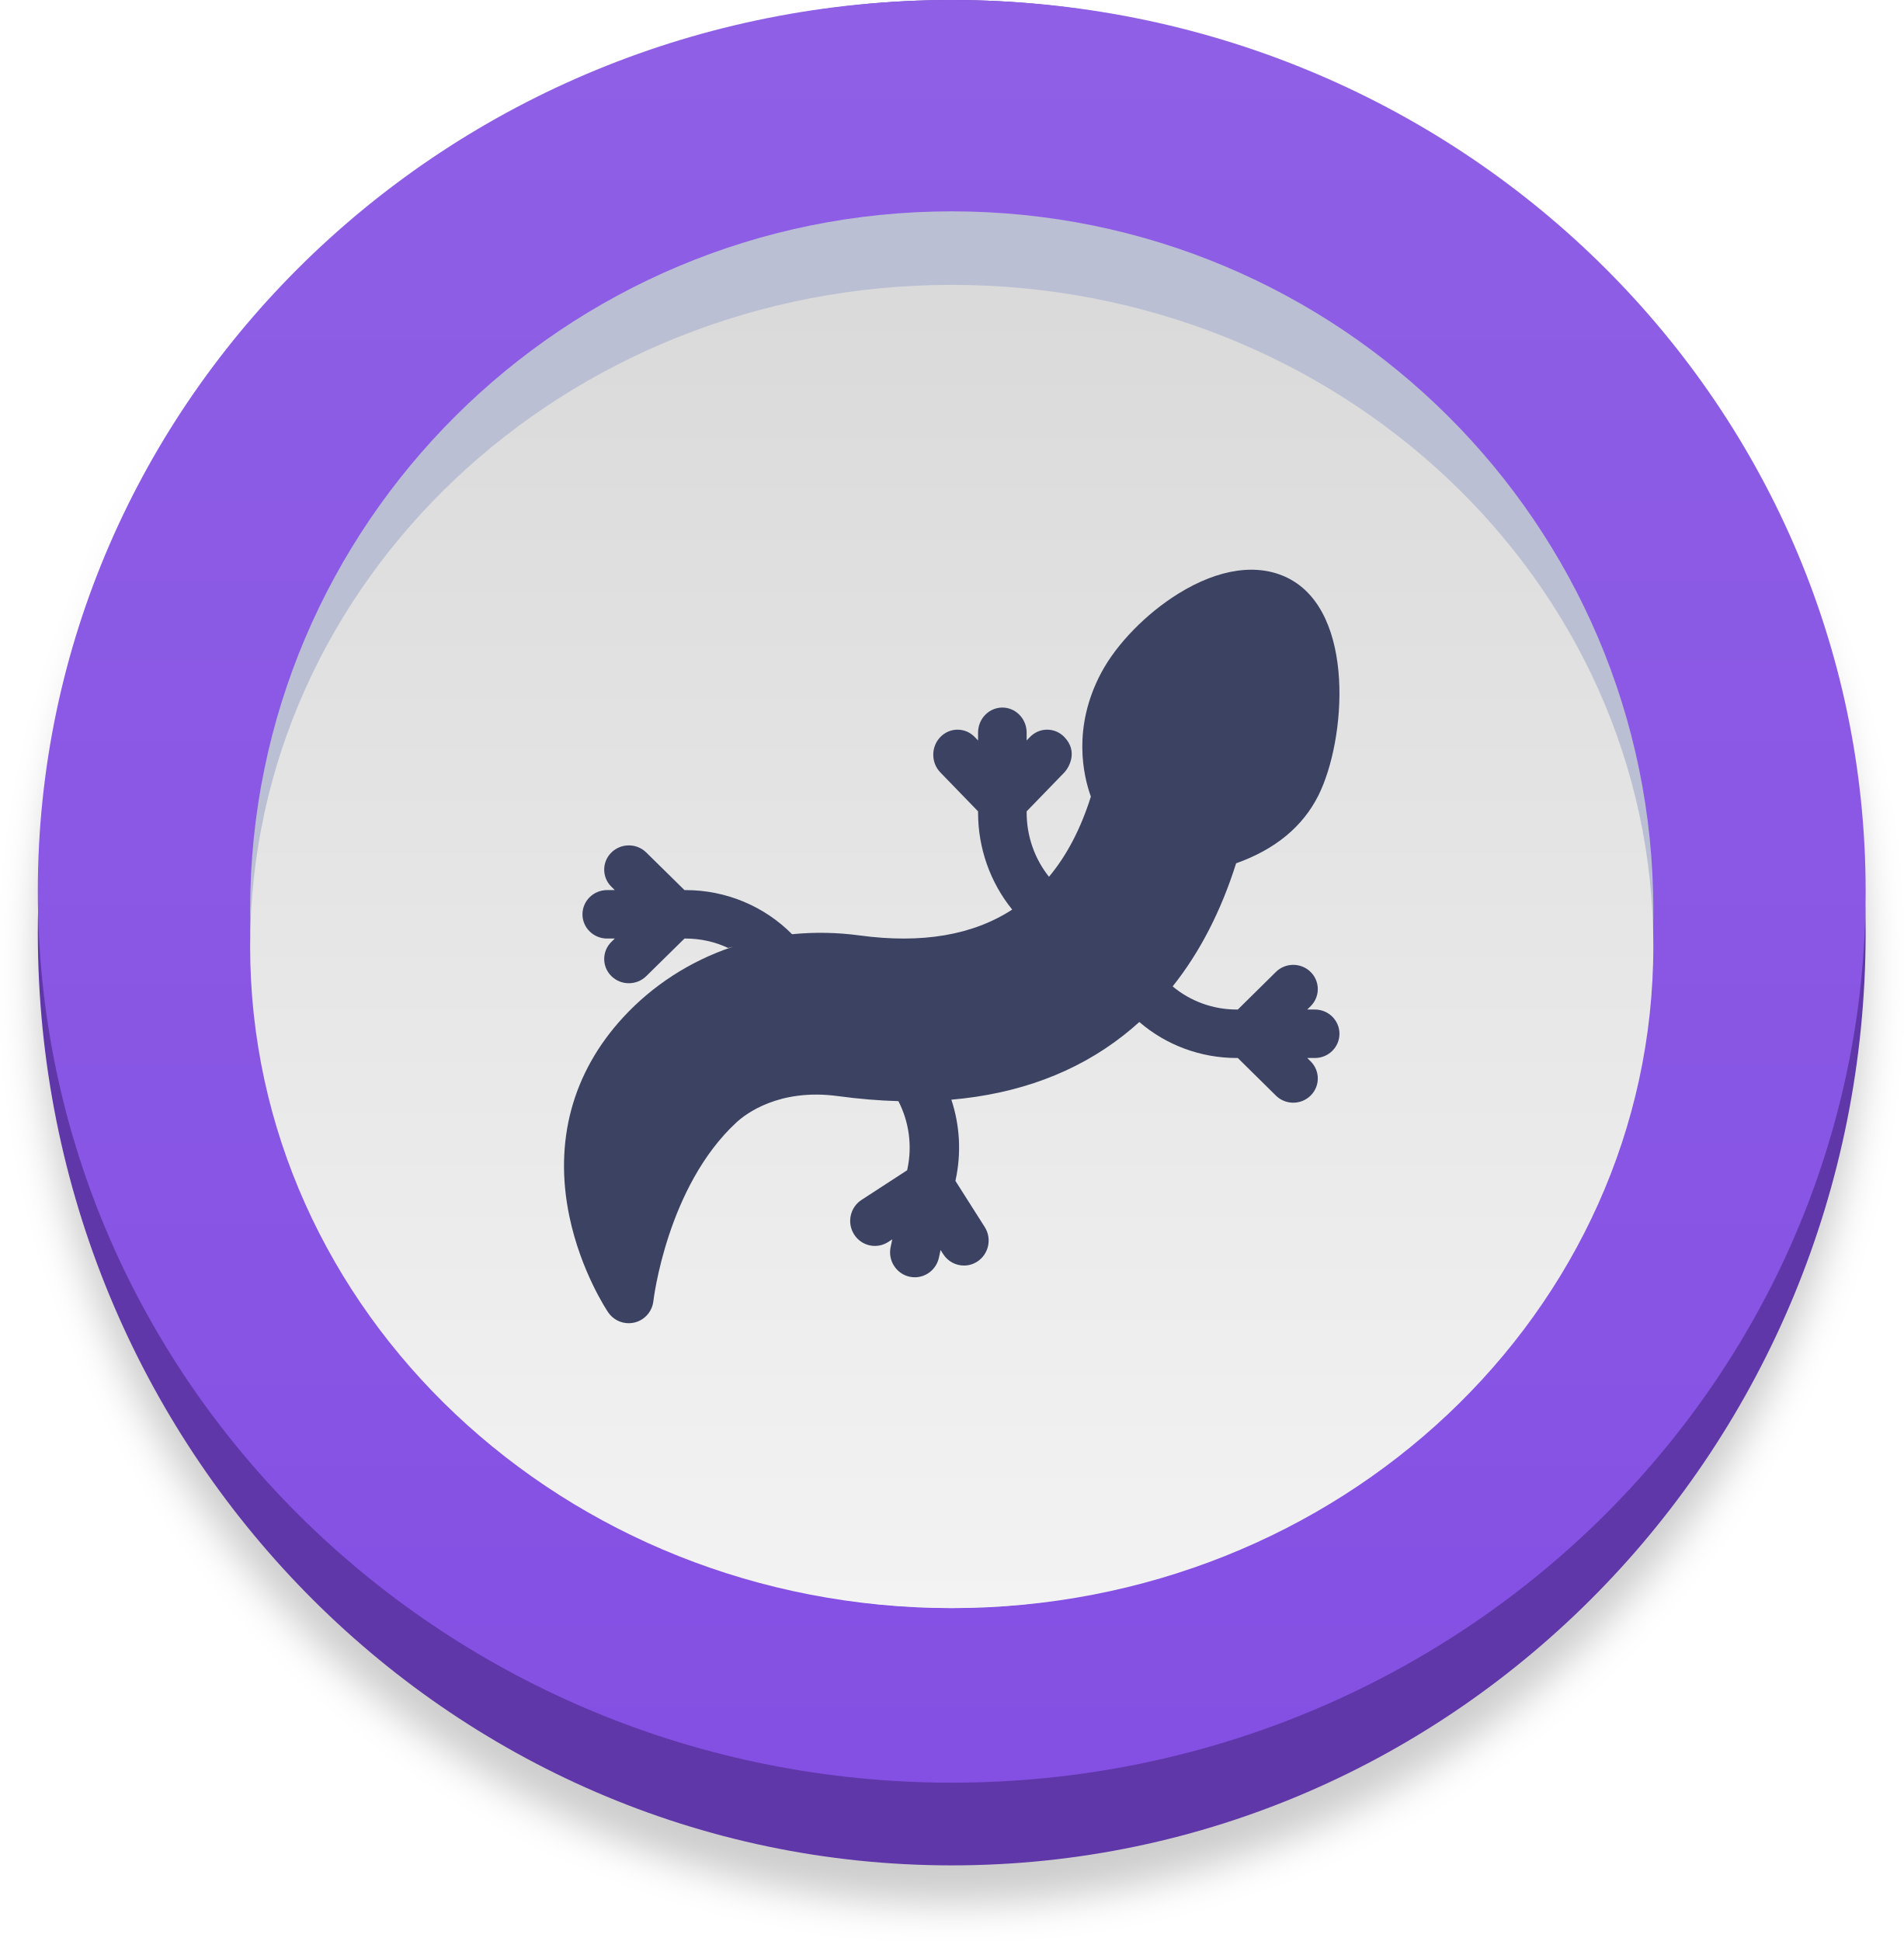
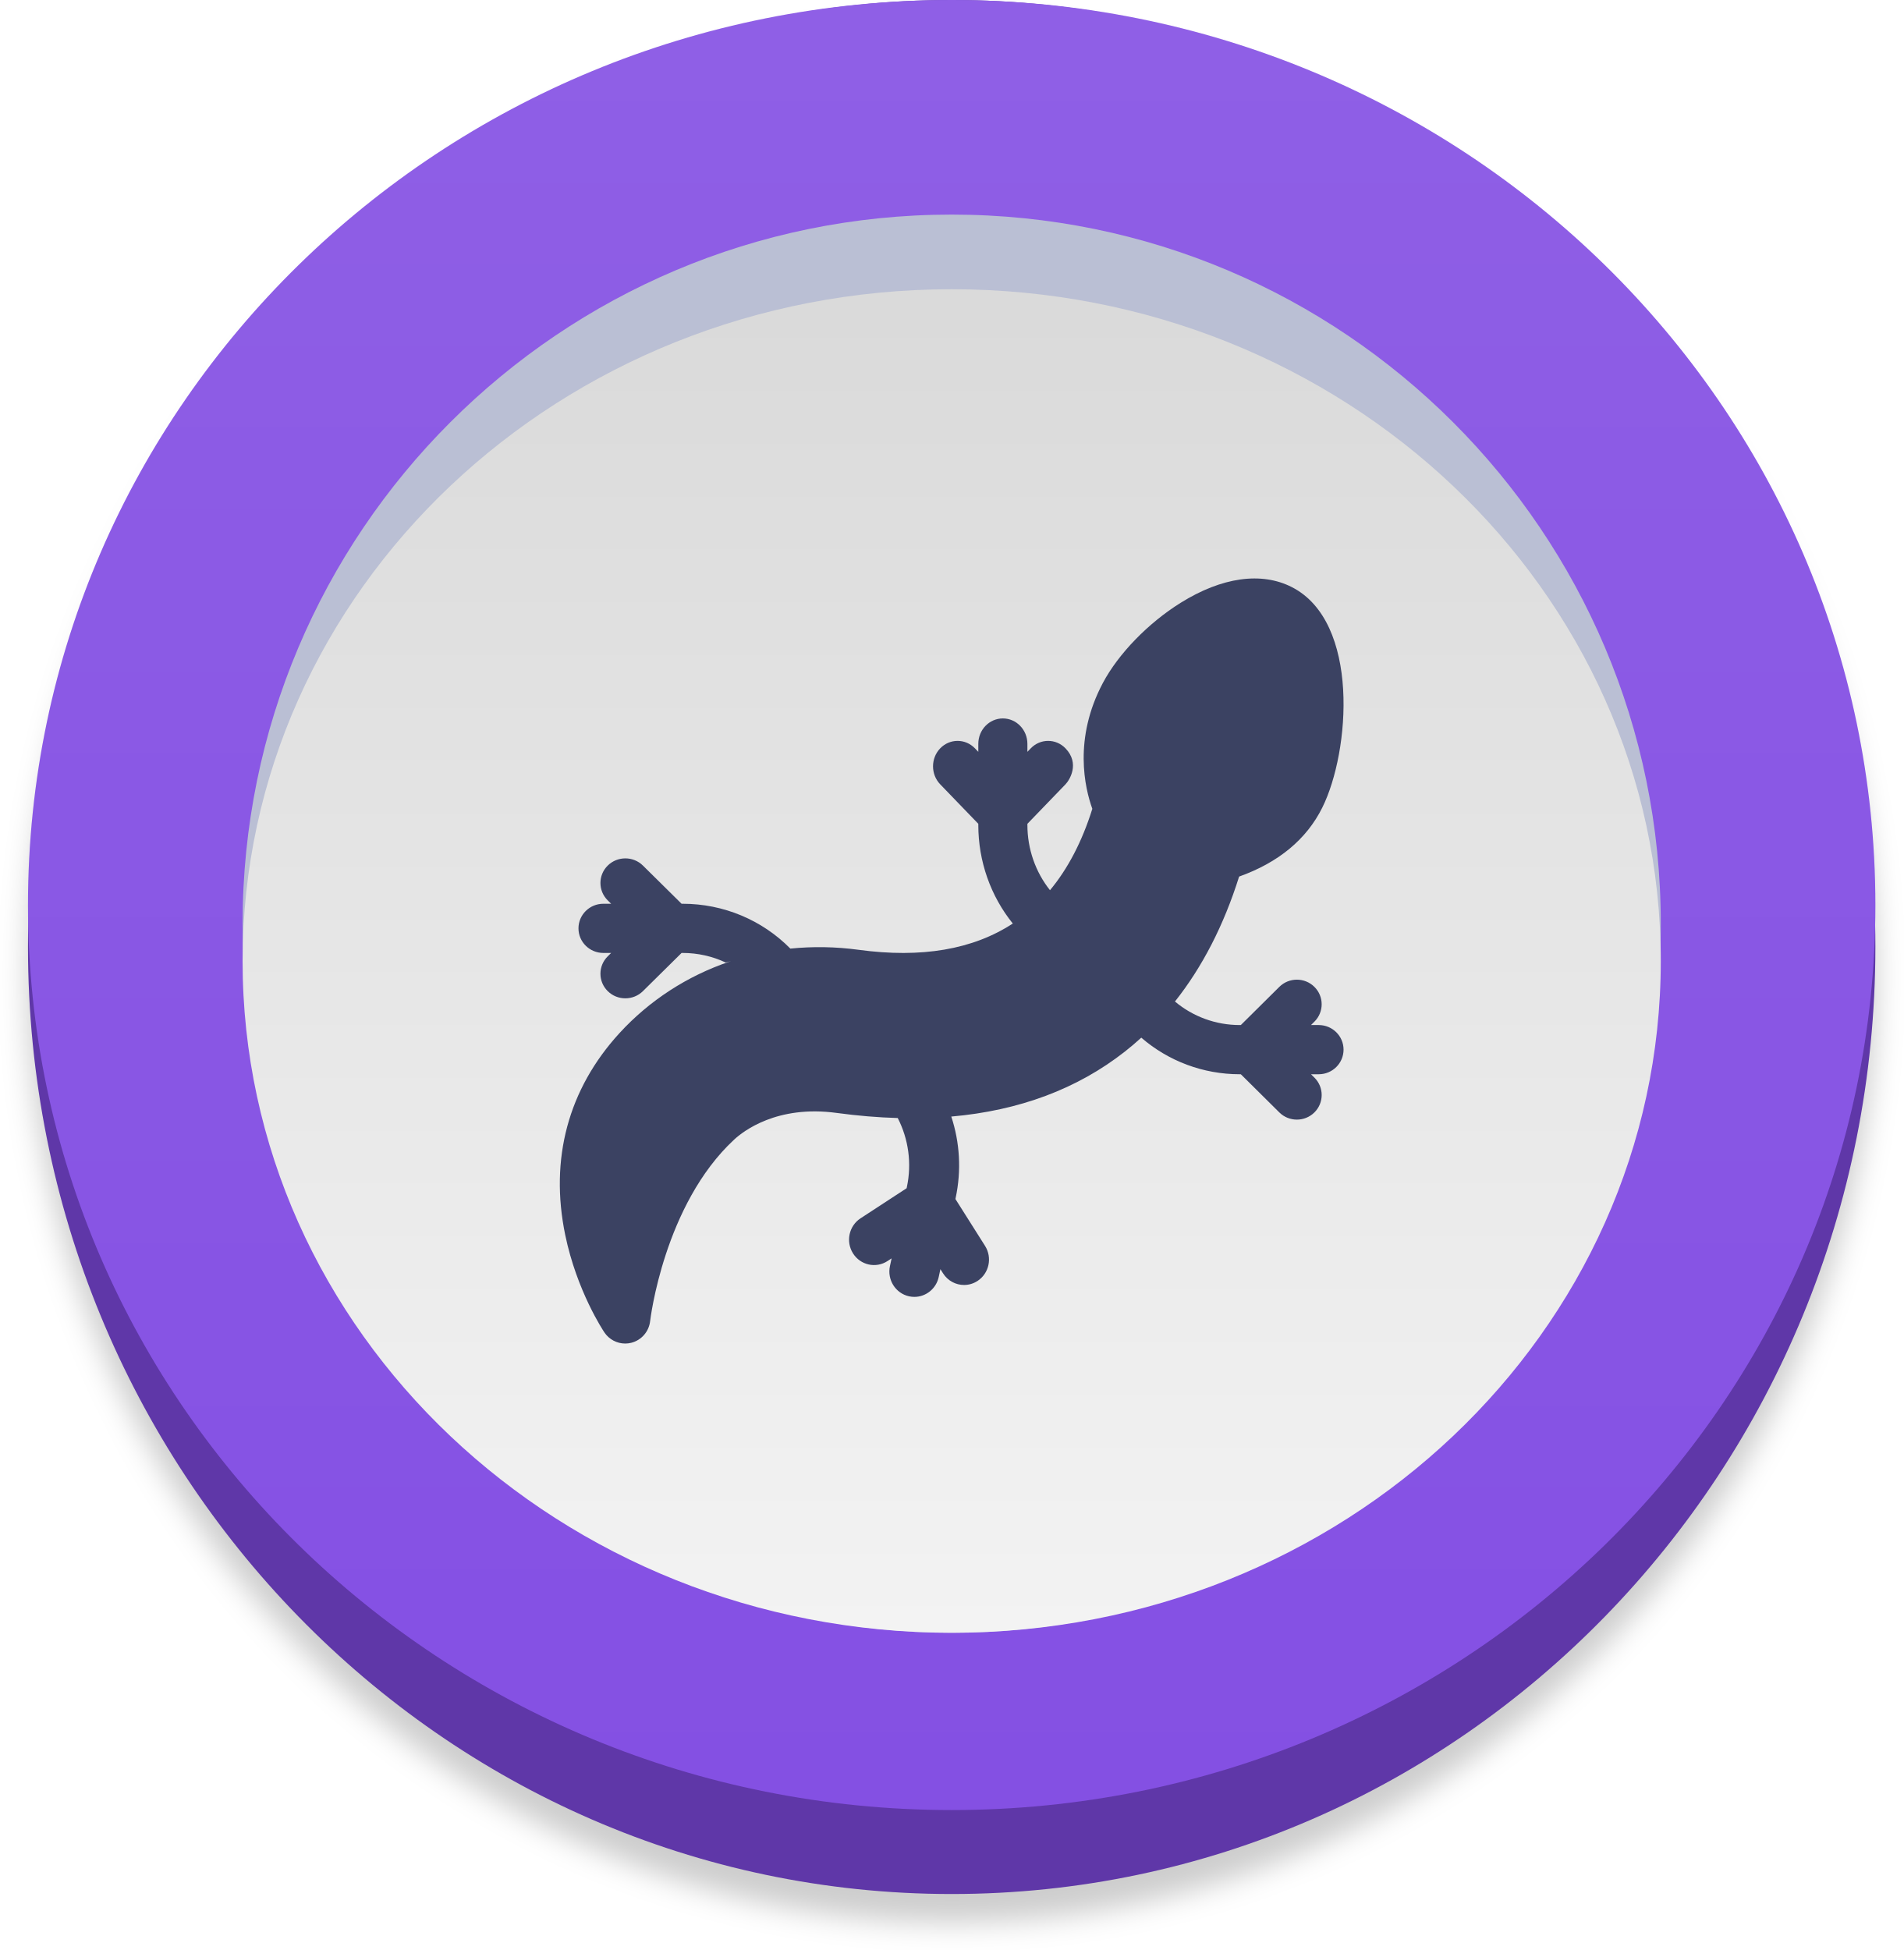
- <svg xmlns="http://www.w3.org/2000/svg" width="151" height="154" viewBox="0 0 151 154" fill="none">
-   <g filter="url(#filter0_d_0_1135)">
-     <ellipse cx="75.5" cy="74" rx="72.5" ry="74" fill="#5F37A8" />
+ <svg xmlns="http://www.w3.org/2000/svg" width="204" height="209" viewBox="0 0 204 209" fill="none">
+   <g filter="url(#filter0_d_0_1134)">
+     <ellipse cx="102" cy="101.5" rx="99" ry="101.5" fill="#5F37A8" />
  </g>
-   <ellipse cx="75.5" cy="70.719" rx="72.5" ry="70.719" fill="#834EE3" />
-   <ellipse cx="75.5" cy="70.719" rx="72.5" ry="70.719" fill="url(#paint0_linear_0_1135)" />
-   <ellipse cx="75.5" cy="72.177" rx="55.657" ry="55.409" fill="#BABFD4" />
-   <ellipse cx="75.5" cy="75.094" rx="55.657" ry="52.493" fill="url(#paint1_linear_0_1135)" />
-   <path fill-rule="evenodd" clip-rule="evenodd" d="M102.198 45.877C99.807 44.663 96.713 45.096 93.484 47.096C90.93 48.678 88.587 51.08 87.367 53.365C85.038 57.729 85.951 61.577 86.539 63.202C85.735 65.755 84.626 67.876 83.215 69.564C82.077 68.138 81.443 66.343 81.443 64.465V64.373L84.432 61.288C84.751 60.958 85.578 59.658 84.432 58.475C83.68 57.698 82.46 57.698 81.707 58.475L81.443 58.748V58.127C81.443 57.029 80.58 56.138 79.516 56.138C78.452 56.138 77.589 57.029 77.589 58.127V58.748L77.325 58.475C76.572 57.698 75.352 57.698 74.6 58.475C73.847 59.251 73.847 60.511 74.6 61.287L77.589 64.373V64.464C77.589 67.306 78.559 70.022 80.298 72.166C77.175 74.199 73.131 74.887 68.186 74.218C66.402 73.976 64.601 73.946 62.835 74.122C60.621 71.888 57.586 70.62 54.389 70.62H54.299L51.267 67.637C50.504 66.886 49.267 66.886 48.503 67.637C47.74 68.388 47.74 69.605 48.503 70.356L48.772 70.62H48.161C47.082 70.62 46.207 71.48 46.207 72.542C46.207 73.604 47.082 74.464 48.161 74.464H48.772L48.503 74.728C47.74 75.479 47.74 76.696 48.503 77.447C48.885 77.822 49.385 78.01 49.885 78.01C50.385 78.01 50.886 77.822 51.267 77.447L54.3 74.464H54.389C55.573 74.464 56.722 74.725 57.765 75.211C57.905 75.173 58.047 75.135 58.188 75.1C58.145 75.114 58.102 75.128 58.058 75.143C54.752 76.254 51.769 78.182 49.433 80.72C45.406 85.096 43.931 90.554 45.167 96.503C46.078 100.884 48.155 103.988 48.243 104.118C48.616 104.669 49.231 104.985 49.873 104.985C50.03 104.985 50.189 104.966 50.346 104.928C51.147 104.729 51.74 104.051 51.832 103.228C51.842 103.138 52.911 94.138 58.429 89.045C59.131 88.397 61.788 86.33 66.473 86.965C68.126 87.189 69.726 87.322 71.27 87.365C72.117 89.012 72.379 90.915 71.982 92.759L71.963 92.848L68.345 95.201C67.434 95.793 67.171 97.02 67.756 97.941C68.341 98.863 69.553 99.13 70.464 98.538L70.784 98.329L70.654 98.935C70.424 100.005 71.095 101.061 72.153 101.294C72.293 101.325 72.433 101.34 72.571 101.34C73.473 101.34 74.285 100.706 74.484 99.778L74.615 99.173L74.82 99.497C75.195 100.087 75.826 100.409 76.471 100.409C76.834 100.409 77.201 100.307 77.529 100.094C78.439 99.501 78.703 98.274 78.118 97.353L75.793 93.692L75.812 93.602C76.272 91.465 76.142 89.274 75.471 87.25C80.803 86.785 85.365 85.087 89.096 82.169C89.537 81.824 89.966 81.463 90.381 81.086C92.507 82.917 95.241 83.942 98.105 83.942H98.195L101.216 86.925C101.596 87.3 102.095 87.488 102.593 87.488C103.091 87.488 103.59 87.3 103.97 86.925C104.73 86.174 104.73 84.957 103.97 84.206L103.703 83.942H104.311C105.386 83.942 106.258 83.081 106.258 82.02C106.258 80.958 105.386 80.097 104.31 80.097H103.702L103.97 79.834C104.73 79.083 104.73 77.866 103.97 77.115C103.209 76.364 101.976 76.364 101.216 77.115L98.195 80.097H98.105C96.228 80.097 94.435 79.439 93.026 78.261C95.177 75.561 96.861 72.295 98.06 68.496C101.156 67.396 103.35 65.586 104.588 63.11C106.781 58.722 107.556 48.597 102.198 45.877Z" fill="#3B4262" />
+   <ellipse cx="102" cy="97" rx="99" ry="97" fill="#834EE3" />
+   <ellipse cx="102" cy="97" rx="99" ry="97" fill="url(#paint0_linear_0_1134)" />
+   <circle cx="102" cy="99" r="76" fill="#BABFD4" />
+   <ellipse cx="102" cy="103" rx="76" ry="72" fill="url(#paint1_linear_0_1134)" />
+   <path d="M126.557 64.598C130.966 61.855 135.192 61.261 138.457 62.926C145.773 66.658 144.714 80.545 141.719 86.563C140.029 89.959 137.033 92.441 132.806 93.951C131.169 99.161 128.867 103.639 125.93 107.342C127.855 108.96 130.304 109.864 132.868 109.864H132.99L137.116 105.773C138.154 104.743 139.837 104.743 140.876 105.773C141.914 106.803 141.914 108.472 140.876 109.501L140.51 109.864H141.34C142.809 109.864 144 111.044 144 112.5C143.999 113.956 142.809 115.137 141.341 115.137H140.511L140.877 115.499C141.915 116.528 141.915 118.198 140.877 119.228C140.357 119.743 139.676 120 138.996 120C138.315 120 137.635 119.743 137.116 119.228L132.99 115.137H132.868C128.956 115.137 125.224 113.729 122.321 111.216C121.753 111.734 121.169 112.231 120.566 112.705C115.47 116.708 109.239 119.036 101.957 119.673C102.874 122.45 103.054 125.455 102.426 128.387L102.4 128.51L105.575 133.532C106.374 134.796 106.013 136.478 104.77 137.291C104.322 137.583 103.821 137.723 103.326 137.723C102.445 137.723 101.583 137.281 101.072 136.472L100.791 136.028L100.613 136.858C100.34 138.131 99.232 139 98.001 139C97.812 139 97.621 138.98 97.429 138.938C95.985 138.619 95.068 137.169 95.382 135.701L95.56 134.872L95.124 135.157C93.88 135.969 92.225 135.603 91.425 134.338C90.626 133.075 90.987 131.392 92.23 130.58L97.171 127.353L97.196 127.23C97.738 124.699 97.377 122.089 96.218 119.83C94.111 119.77 91.929 119.59 89.674 119.283C83.276 118.412 79.649 121.248 78.689 122.137C71.154 129.122 69.695 141.466 69.681 141.59C69.555 142.719 68.745 143.649 67.652 143.921C67.438 143.975 67.221 144 67.007 144C66.129 144 65.288 143.566 64.78 142.811C64.657 142.628 61.824 138.372 60.581 132.367C58.892 124.206 60.905 116.72 66.405 110.718C69.594 107.237 73.668 104.591 78.183 103.068C78.239 103.049 78.295 103.032 78.351 103.013C78.161 103.062 77.971 103.11 77.782 103.162C76.359 102.496 74.789 102.137 73.174 102.137H73.05L68.91 106.228C68.389 106.743 67.705 107 67.022 107C66.339 107 65.656 106.743 65.135 106.228C64.094 105.198 64.094 103.529 65.135 102.5L65.502 102.137H64.669C63.195 102.137 62 100.957 62 99.501C62 98.044 63.195 96.864 64.669 96.864H65.502L65.135 96.501C64.094 95.472 64.094 93.802 65.135 92.773C66.178 91.743 67.868 91.743 68.91 92.773L73.05 96.864H73.174C77.539 96.864 81.684 98.604 84.708 101.67C87.118 101.428 89.577 101.467 92.012 101.798C98.765 102.717 104.287 101.771 108.55 98.983C106.177 96.043 104.853 92.318 104.853 88.421V88.295L100.771 84.063C99.744 82.998 99.744 81.271 100.771 80.206C101.799 79.141 103.465 79.141 104.492 80.206L104.853 80.581V79.728C104.853 78.222 106.031 77.001 107.484 77.001C108.937 77.001 110.115 78.222 110.115 79.728V80.581L110.476 80.206C111.504 79.141 113.17 79.141 114.197 80.206C115.762 81.829 114.633 83.612 114.197 84.064C113.76 84.517 110.119 88.291 110.115 88.295V88.421C110.115 90.997 110.983 93.458 112.536 95.413C114.462 93.098 115.977 90.19 117.074 86.689C116.271 84.461 115.025 79.183 118.205 73.198C119.87 70.063 123.071 66.767 126.557 64.598Z" fill="#3B4262" />
  <defs>
-     <filter id="filter0_d_0_1135" x="0" y="0" width="151" height="154" filterUnits="userSpaceOnUse" color-interpolation-filters="sRGB">
+     <filter id="filter0_d_0_1134" x="0" y="0" width="204" height="209" filterUnits="userSpaceOnUse" color-interpolation-filters="sRGB">
      <feFlood flood-opacity="0" result="BackgroundImageFix" />
      <feColorMatrix in="SourceAlpha" type="matrix" values="0 0 0 0 0 0 0 0 0 0 0 0 0 0 0 0 0 0 127 0" result="hardAlpha" />
      <feOffset dy="3" />
      <feGaussianBlur stdDeviation="1.5" />
      <feColorMatrix type="matrix" values="0 0 0 0 0 0 0 0 0 0 0 0 0 0 0 0 0 0 0.197 0" />
-       <feBlend mode="normal" in2="BackgroundImageFix" result="effect1_dropShadow_0_1135" />
-       <feBlend mode="normal" in="SourceGraphic" in2="effect1_dropShadow_0_1135" result="shape" />
+       <feBlend mode="normal" in2="BackgroundImageFix" result="effect1_dropShadow_0_1134" />
+       <feBlend mode="normal" in="SourceGraphic" in2="effect1_dropShadow_0_1134" result="shape" />
    </filter>
-     <linearGradient id="paint0_linear_0_1135" x1="3" y1="0" x2="3" y2="141.438" gradientUnits="userSpaceOnUse">
+     <linearGradient id="paint0_linear_0_1134" x1="3" y1="0" x2="3" y2="194" gradientUnits="userSpaceOnUse">
      <stop stop-color="white" stop-opacity="0.097" />
      <stop offset="1" stop-color="white" stop-opacity="0.01" />
    </linearGradient>
-     <linearGradient id="paint1_linear_0_1135" x1="130.234" y1="127.586" x2="130.234" y2="24.341" gradientUnits="userSpaceOnUse">
+     <linearGradient id="paint1_linear_0_1134" x1="176.74" y1="175" x2="176.74" y2="33.387" gradientUnits="userSpaceOnUse">
      <stop stop-color="#F3F3F3" />
      <stop offset="1" stop-color="#DADADA" />
    </linearGradient>
  </defs>
</svg>
